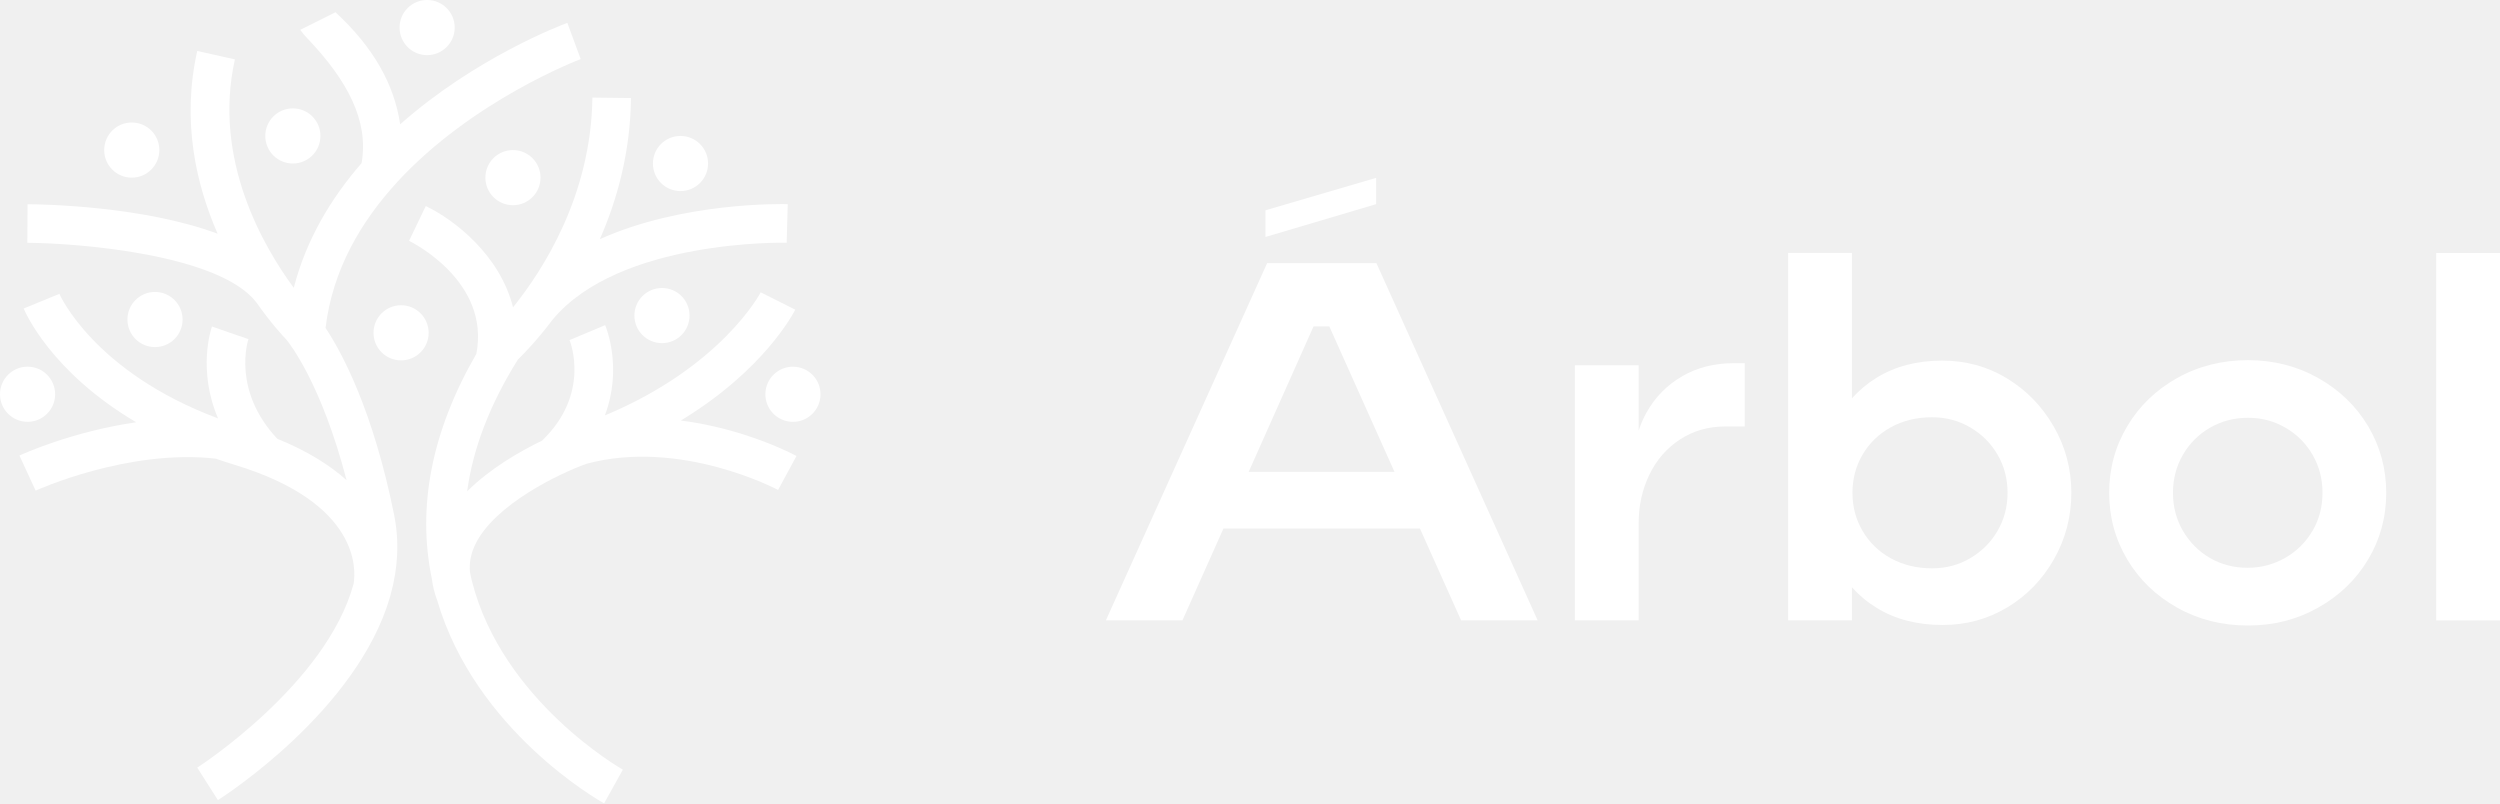
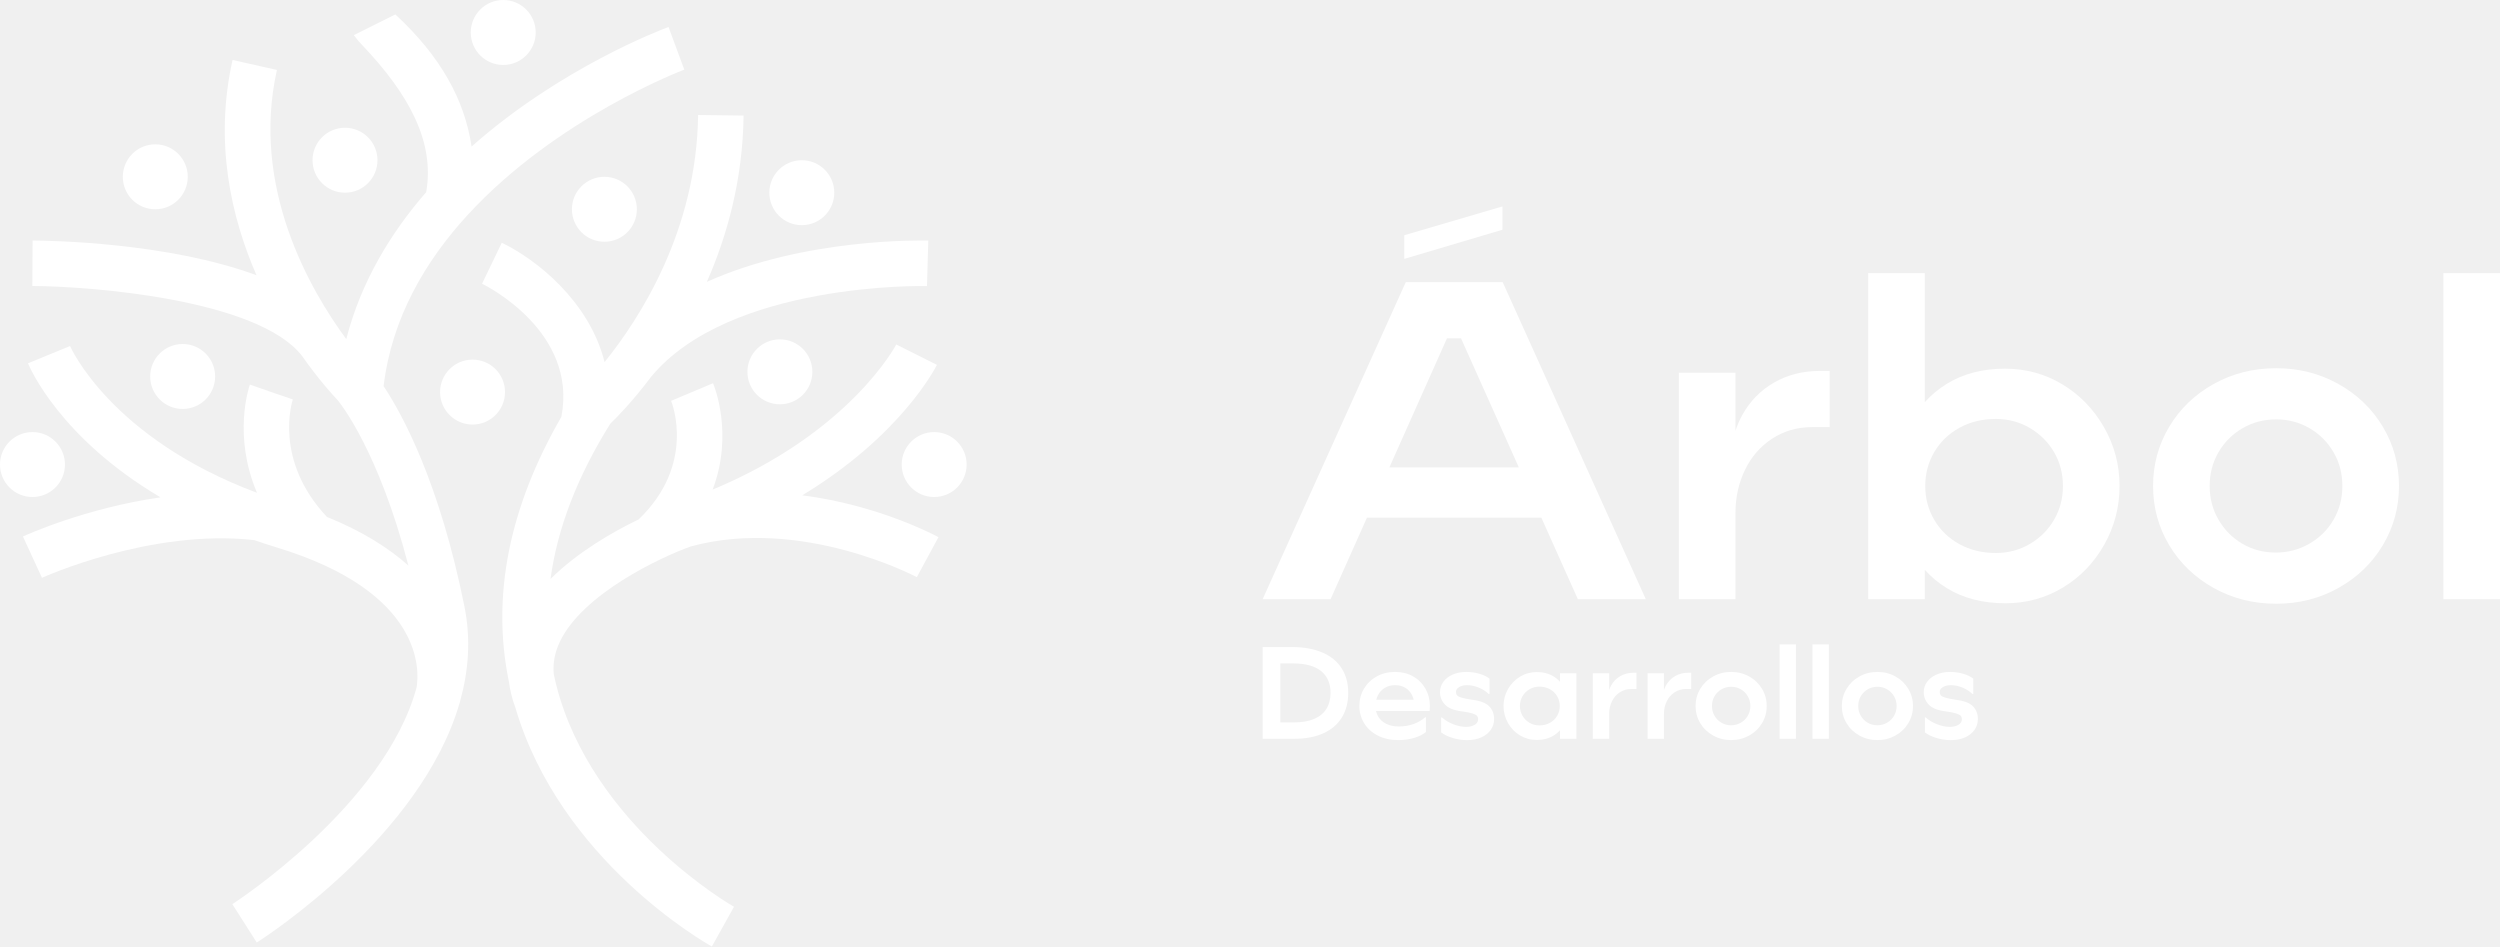
- <svg xmlns="http://www.w3.org/2000/svg" id="Capa_2" data-name="Capa 2" viewBox="0 0 329.17 105.78">
-   <defs>
-     <style>
-       .cls-1 {
-         fill: #fff;
-       }
-     </style>
-   </defs>
-   <g id="Textop">
+ <svg xmlns="http://www.w3.org/2000/svg" viewBox="5 5 202.64 76.72" fill="#fff">
+   <g>
    <g>
      <g>
-         <path class="cls-1" d="M166.84,34.65l-21.23,47.03h10.08l5.4-12.09h25.87l5.42,12.09h10.08l-21.23-47.03h-14.38ZM164.41,62.13l8.54-19.15h2.08l8.58,19.15h-19.2Z" />
-         <path class="cls-1" d="M221.5,49.54c-1.99,1.14-3.56,2.73-4.7,4.77-.43.76-.77,1.56-1.04,2.39v-8.61h-8.4v33.59h8.4v-12.83c0-2.28.47-4.4,1.41-6.35.94-1.95,2.28-3.49,4.03-4.64,1.75-1.14,3.74-1.71,5.98-1.71h2.55v-8.33h-1.48c-2.51,0-4.76.57-6.75,1.71Z" />
-         <path class="cls-1" d="M264.23,49.8c-2.58-1.55-5.41-2.32-8.5-2.32-3.32,0-6.19.75-8.63,2.25-1.24.76-2.32,1.67-3.26,2.72v-19.15h-8.4v48.38h8.4v-4.36c.94,1.05,2.02,1.96,3.26,2.72,2.44,1.5,5.34,2.25,8.7,2.25,3.09,0,5.92-.77,8.5-2.32,2.58-1.55,4.62-3.66,6.15-6.35,1.52-2.69,2.28-5.6,2.28-8.73s-.77-6.05-2.32-8.73c-1.55-2.69-3.61-4.8-6.18-6.35ZM263.02,69.89c-.87,1.5-2.07,2.7-3.59,3.6-1.52.9-3.2,1.34-5.04,1.34-2.02,0-3.82-.44-5.41-1.31-1.59-.87-2.83-2.07-3.73-3.6-.9-1.52-1.34-3.2-1.34-5.04s.45-3.52,1.34-5.04c.9-1.52,2.14-2.72,3.73-3.59,1.59-.87,3.39-1.31,5.41-1.31,1.84,0,3.52.45,5.04,1.34,1.52.9,2.72,2.09,3.59,3.59.87,1.5,1.31,3.17,1.31,5.01s-.44,3.51-1.31,5Z" />
-         <path class="cls-1" d="M305.22,49.77c-2.8-1.57-5.88-2.35-9.24-2.35s-6.51.78-9.31,2.35c-2.8,1.57-4.99,3.68-6.58,6.35-1.59,2.67-2.38,5.59-2.38,8.77s.79,6.1,2.38,8.77c1.59,2.67,3.78,4.78,6.58,6.35,2.8,1.57,5.9,2.35,9.31,2.35s6.44-.78,9.24-2.35c2.8-1.57,4.99-3.68,6.59-6.35,1.59-2.66,2.38-5.59,2.38-8.77s-.8-6.1-2.38-8.77c-1.59-2.66-3.79-4.78-6.59-6.35ZM304.48,69.89c-.87,1.5-2.07,2.69-3.59,3.56-1.52.87-3.18,1.31-4.97,1.31s-3.49-.44-4.97-1.31c-1.48-.87-2.65-2.06-3.53-3.56-.87-1.5-1.31-3.17-1.31-5s.44-3.5,1.31-5.01c.87-1.5,2.06-2.69,3.56-3.56,1.5-.87,3.17-1.31,5.01-1.31s3.44.44,4.94,1.31c1.5.87,2.69,2.06,3.56,3.56.87,1.5,1.31,3.17,1.31,5.01s-.44,3.51-1.31,5Z" />
-         <rect class="cls-1" x="320.77" y="33.31" width="8.4" height="48.38" />
-         <polygon class="cls-1" points="166.62 27.69 181.19 23.42 181.19 26.88 166.62 31.2 166.62 27.69" />
+         <path d="M112.19,57.892c-0.687-0.297-1.519-0.446-2.497-0.446h-2.348v7.437h2.571 c0.914,0,1.698-0.149,2.353-0.446c0.655-0.297,1.154-0.726,1.498-1.285c0.343-0.559,0.515-1.222,0.515-1.987 c0-0.772-0.177-1.436-0.531-1.992C113.397,58.616,112.877,58.189,112.19,57.892z M112.514,62.455 c-0.223,0.358-0.554,0.63-0.993,0.818c-0.439,0.188-0.985,0.282-1.636,0.282h-1.105v-4.781h1.02c1.013,0,1.774,0.207,2.284,0.621 s0.765,1.004,0.765,1.769C112.848,61.667,112.737,62.097,112.514,62.455z" />
+         <path d="M119.541,59.825c-0.425-0.241-0.914-0.361-1.466-0.361c-0.552,0-1.048,0.122-1.487,0.367 c-0.439,0.244-0.783,0.576-1.031,0.993c-0.248,0.418-0.372,0.885-0.372,1.402c0,0.51,0.129,0.976,0.388,1.397 c0.258,0.421,0.627,0.754,1.105,0.999c0.478,0.244,1.029,0.367,1.652,0.367c0.482,0,0.922-0.062,1.323-0.186 c0.4-0.124,0.71-0.282,0.93-0.473v-1.19h-0.064c-0.255,0.227-0.565,0.407-0.93,0.542c-0.365,0.135-0.767,0.202-1.206,0.202 c-0.397,0-0.737-0.071-1.02-0.212c-0.283-0.142-0.499-0.336-0.648-0.584c-0.085-0.142-0.145-0.294-0.181-0.457h4.346 c0.014-0.127,0.021-0.262,0.021-0.404c0-0.517-0.121-0.986-0.361-1.408C120.299,60.398,119.966,60.066,119.541,59.825z M116.689,61.355c0.131-0.255,0.317-0.455,0.558-0.6c0.241-0.145,0.521-0.218,0.839-0.218c0.312,0,0.586,0.071,0.823,0.212 c0.237,0.142,0.42,0.342,0.547,0.6c0.056,0.114,0.099,0.237,0.131,0.367h-3.032C116.587,61.588,116.631,61.467,116.689,61.355z" />
+         <path d="M124.301,61.717c-0.375-0.057-0.655-0.113-0.839-0.17c-0.184-0.057-0.305-0.12-0.361-0.191 c-0.057-0.071-0.085-0.159-0.085-0.266c0-0.106,0.037-0.2,0.112-0.282c0.074-0.081,0.179-0.147,0.313-0.197 c0.134-0.049,0.29-0.074,0.467-0.074c0.326,0,0.648,0.067,0.967,0.202c0.319,0.135,0.581,0.305,0.786,0.51h0.074v-1.243 c-0.22-0.17-0.498-0.303-0.834-0.398c-0.337-0.096-0.685-0.143-1.046-0.143c-0.418,0-0.79,0.073-1.115,0.218 c-0.326,0.145-0.577,0.342-0.754,0.59c-0.177,0.248-0.266,0.524-0.266,0.829c0,0.39,0.136,0.728,0.409,1.015 c0.273,0.287,0.735,0.469,1.386,0.547c0.368,0.05,0.646,0.105,0.834,0.165c0.188,0.06,0.312,0.126,0.372,0.197 c0.06,0.071,0.09,0.159,0.09,0.266c0,0.127-0.041,0.237-0.122,0.329c-0.081,0.092-0.197,0.165-0.345,0.218 c-0.149,0.053-0.315,0.08-0.499,0.08c-0.326,0-0.669-0.069-1.031-0.207c-0.361-0.138-0.673-0.324-0.935-0.558h-0.064v1.211 c0.234,0.184,0.545,0.335,0.935,0.452c0.389,0.117,0.776,0.175,1.158,0.175c0.446,0,0.834-0.074,1.163-0.223 c0.329-0.149,0.584-0.352,0.765-0.611c0.181-0.258,0.271-0.551,0.271-0.876c0-0.411-0.131-0.752-0.393-1.025 C125.451,61.98,124.981,61.801,124.301,61.717z" />
+         <path d="M131.45,60.262c-0.149-0.167-0.323-0.311-0.521-0.432c-0.39-0.237-0.846-0.356-1.37-0.356 c-0.482,0-0.928,0.122-1.339,0.367c-0.411,0.244-0.738,0.579-0.983,1.004c-0.244,0.425-0.366,0.885-0.366,1.381 c0,0.496,0.12,0.956,0.361,1.381c0.241,0.425,0.567,0.76,0.977,1.004c0.411,0.244,0.861,0.367,1.349,0.367 c0.524,0,0.981-0.119,1.37-0.356c0.198-0.12,0.371-0.264,0.521-0.432v0.692h1.328v-5.312h-1.328V60.262z M131.216,63.023 c-0.142,0.241-0.338,0.43-0.59,0.568c-0.251,0.138-0.533,0.207-0.845,0.207c-0.297,0-0.567-0.071-0.807-0.212 c-0.241-0.142-0.43-0.331-0.568-0.568c-0.138-0.237-0.207-0.501-0.207-0.791c0-0.29,0.069-0.554,0.207-0.791 c0.138-0.237,0.328-0.427,0.568-0.568c0.241-0.142,0.51-0.212,0.807-0.212c0.312,0,0.593,0.069,0.845,0.207 c0.251,0.138,0.448,0.328,0.59,0.568c0.142,0.241,0.212,0.506,0.212,0.797C131.429,62.517,131.358,62.782,131.216,63.023z" />
+         <path d="M136.342,59.799c-0.315,0.181-0.563,0.432-0.744,0.754c-0.068,0.121-0.122,0.247-0.165,0.379 v-1.361h-1.328v5.312h1.328v-2.029c0-0.361,0.074-0.696,0.223-1.004c0.149-0.308,0.361-0.552,0.637-0.733 c0.276-0.181,0.591-0.271,0.946-0.271h0.404v-1.317h-0.234C137.013,59.528,136.657,59.618,136.342,59.799z" />
+         <path d="M140.783,59.799c-0.315,0.181-0.563,0.432-0.744,0.754c-0.068,0.121-0.122,0.247-0.165,0.379 v-1.361h-1.328v5.312h1.328v-2.029c0-0.361,0.074-0.696,0.223-1.004c0.149-0.308,0.361-0.552,0.637-0.733 c0.276-0.181,0.591-0.271,0.946-0.271h0.404v-1.317h-0.234C141.454,59.528,141.098,59.618,140.783,59.799z" />
+         <path d="M146.786,59.836c-0.443-0.248-0.93-0.372-1.461-0.372c-0.538,0-1.029,0.124-1.471,0.372 c-0.443,0.248-0.79,0.583-1.041,1.004c-0.251,0.421-0.377,0.884-0.377,1.386c0,0.503,0.126,0.965,0.377,1.386 c0.251,0.421,0.598,0.756,1.041,1.004c0.443,0.248,0.933,0.372,1.471,0.372c0.531,0,1.018-0.124,1.461-0.372 c0.443-0.248,0.79-0.582,1.041-1.004c0.251-0.421,0.377-0.883,0.377-1.386c0-0.503-0.126-0.965-0.377-1.386 C147.575,60.419,147.228,60.084,146.786,59.836z M146.669,63.018c-0.138,0.237-0.328,0.425-0.568,0.563 c-0.241,0.138-0.503,0.207-0.786,0.207c-0.29,0-0.552-0.069-0.786-0.207c-0.234-0.138-0.42-0.326-0.558-0.563 c-0.138-0.237-0.207-0.501-0.207-0.791c0-0.29,0.069-0.554,0.207-0.791c0.138-0.237,0.326-0.425,0.563-0.563 c0.237-0.138,0.501-0.207,0.791-0.207c0.283,0,0.543,0.069,0.781,0.207c0.237,0.138,0.425,0.326,0.563,0.563 c0.138,0.237,0.207,0.501,0.207,0.791C146.876,62.517,146.807,62.781,146.669,63.018z" />
+         <rect x="149.245" y="57.233" width="1.328" height="7.649" />
+         <rect x="151.911" y="57.233" width="1.328" height="7.649" />
+         <path d="M158.642,59.836c-0.443-0.248-0.93-0.372-1.461-0.372c-0.538,0-1.029,0.124-1.471,0.372 c-0.443,0.248-0.79,0.583-1.041,1.004c-0.251,0.421-0.377,0.884-0.377,1.386c0,0.503,0.126,0.965,0.377,1.386 c0.251,0.421,0.598,0.756,1.041,1.004c0.443,0.248,0.933,0.372,1.471,0.372c0.531,0,1.018-0.124,1.461-0.372 c0.443-0.248,0.79-0.582,1.041-1.004c0.251-0.421,0.377-0.883,0.377-1.386c0-0.503-0.126-0.965-0.377-1.386 C159.431,60.419,159.084,60.084,158.642,59.836z M158.525,63.018c-0.138,0.237-0.328,0.425-0.568,0.563 c-0.241,0.138-0.503,0.207-0.786,0.207c-0.29,0-0.552-0.069-0.786-0.207c-0.234-0.138-0.42-0.326-0.558-0.563 c-0.138-0.237-0.207-0.501-0.207-0.791c0-0.29,0.069-0.554,0.207-0.791c0.138-0.237,0.326-0.425,0.563-0.563 c0.237-0.138,0.501-0.207,0.791-0.207c0.283,0,0.543,0.069,0.781,0.207c0.237,0.138,0.425,0.326,0.563,0.563 c0.138,0.237,0.207,0.501,0.207,0.791C158.732,62.517,158.663,62.781,158.525,63.018z" />
+         <path d="M164.925,62.253c-0.262-0.273-0.733-0.452-1.413-0.536c-0.375-0.057-0.655-0.113-0.839-0.17 c-0.184-0.057-0.305-0.12-0.361-0.191c-0.057-0.071-0.085-0.159-0.085-0.266c0-0.106,0.037-0.2,0.112-0.282 c0.074-0.081,0.179-0.147,0.313-0.197c0.134-0.049,0.29-0.074,0.467-0.074c0.326,0,0.648,0.067,0.967,0.202 c0.319,0.135,0.581,0.305,0.786,0.51h0.074v-1.243c-0.22-0.17-0.498-0.303-0.834-0.398c-0.337-0.096-0.685-0.143-1.046-0.143 c-0.418,0-0.79,0.073-1.115,0.218c-0.326,0.145-0.577,0.342-0.754,0.59c-0.177,0.248-0.266,0.524-0.266,0.829 c0,0.39,0.136,0.728,0.409,1.015c0.273,0.287,0.735,0.469,1.386,0.547c0.368,0.05,0.646,0.105,0.834,0.165 c0.188,0.06,0.312,0.126,0.372,0.197c0.06,0.071,0.09,0.159,0.09,0.266c0,0.127-0.041,0.237-0.122,0.329 c-0.081,0.092-0.197,0.165-0.345,0.218c-0.149,0.053-0.315,0.08-0.499,0.08c-0.326,0-0.669-0.069-1.031-0.207 c-0.361-0.138-0.673-0.324-0.935-0.558h-0.064v1.211c0.234,0.184,0.545,0.335,0.935,0.452c0.389,0.117,0.776,0.175,1.158,0.175 c0.446,0,0.834-0.074,1.163-0.223c0.329-0.149,0.584-0.352,0.765-0.611c0.181-0.258,0.271-0.551,0.271-0.876 C165.318,62.867,165.187,62.526,164.925,62.253z" />
      </g>
      <g>
-         <path class="cls-1" d="M104.7,40.77l-4.54-2.28c-.05.11-5.16,9.81-20.52,16.21,2.36-6.23.17-11.58.04-11.89l-4.69,1.97c.12.29,2.78,7.1-3.62,13.24-2.94,1.42-6.83,3.66-9.86,6.67.76-5.63,2.98-11.43,6.68-17.35.67-.65,2.46-2.45,4.57-5.25,8.78-10.59,30.51-10.14,30.82-10.13h0l.07-2.54.07-2.54c-.73-.02-13.79-.31-24.74,4.61,2.27-5.16,4.02-11.42,4.1-18.58l-5.08-.06c-.16,12.9-6.52,22.74-10.45,27.61-1.72-6.85-7.69-11.51-11.49-13.33l-2.2,4.58c.44.22,10.71,5.34,8.86,14.88-5.87,10.16-7.83,20.11-5.86,29.62.12.95.35,1.9.71,2.85,5.03,17.12,21.26,26.32,21.97,26.72l2.47-4.44c-.16-.09-15.86-9.03-19.87-24.82-.1-.39-.18-.79-.26-1.18-.11-1.2.1-2.37.65-3.55,2.53-5.43,11.41-9.56,14.68-10.72,12.39-3.36,25.11,3.37,25.24,3.44l2.42-4.47c-.39-.21-6.76-3.6-15.23-4.67,10.98-6.64,14.85-14.17,15.06-14.58Z" />
-         <path class="cls-1" d="M42.87,43.15c.91-7.62,4.67-13.98,9.37-19.11h.02s0-.02,0-.03c9.92-10.81,23.99-16.15,24.2-16.23l-1.76-4.77c-.81.3-12.09,4.57-22.01,13.36-.78-5.25-3.5-10.12-8.52-14.76l-.09.05-4.55,2.27c.5.65.51.67.93,1.11,5.33,5.59,8.12,10.9,7.15,16.44-3.98,4.57-7.29,10.03-8.93,16.42-4-5.43-10.7-16.92-7.75-30.08l-4.96-1.11c-2.07,9.22-.16,17.55,2.68,24.06-9.89-3.66-23.03-3.87-25.02-3.88l-.03,5.08c6.77.04,25.22,1.52,30.12,7.8,1.97,2.8,3.6,4.55,3.99,4.95.37.44,4.61,5.77,7.92,18.5-2.18-1.95-5.13-3.83-9.11-5.44-5.96-6.35-3.9-12.85-3.81-13.13l-2.4-.82-2.4-.84c-.11.3-1.93,5.71.8,12.1-16.38-6.12-20.85-16.3-20.89-16.4l-4.7,1.93c.18.43,3.53,8.32,14.81,14.98-8.41,1.21-14.99,4.2-15.37,4.38l2.13,4.62c.12-.06,12.18-5.52,23.72-4.21.8.28,1.62.55,2.48.81,16.57,5.02,15.97,13.89,15.67,15.66-3.59,13.22-20.39,24.09-20.59,24.21l1.36,2.14,1.36,2.14c.91-.58,18.38-11.86,22.68-26.81h0s.03-.09.06-.24c.93-3.34,1.19-6.86.47-10.48-2.78-13.84-6.91-21.44-9.04-24.65Z" />
-         <path class="cls-1" d="M24.04,42.07c0-2-1.62-3.63-3.63-3.63s-3.63,1.62-3.63,3.63,1.62,3.63,3.63,3.63,3.63-1.62,3.63-3.63Z" />
-         <path class="cls-1" d="M17.35,23.39c2,0,3.63-1.62,3.63-3.63s-1.62-3.63-3.63-3.63-3.63,1.62-3.63,3.63,1.62,3.63,3.63,3.63Z" />
-         <path class="cls-1" d="M38.56,21.53c2,0,3.63-1.62,3.63-3.63s-1.62-3.63-3.63-3.63-3.63,1.62-3.63,3.63,1.62,3.63,3.63,3.63Z" />
-         <path class="cls-1" d="M56.24,7.26c2,0,3.63-1.63,3.63-3.63s-1.62-3.63-3.63-3.63-3.63,1.62-3.63,3.63,1.63,3.63,3.63,3.63Z" />
-         <path class="cls-1" d="M63.91,23.39c0,2,1.62,3.63,3.63,3.63s3.63-1.63,3.63-3.63-1.62-3.63-3.63-3.63-3.63,1.62-3.63,3.63Z" />
-         <path class="cls-1" d="M52.81,40.19c-2,0-3.63,1.62-3.63,3.63s1.62,3.63,3.63,3.63,3.63-1.63,3.63-3.63-1.63-3.63-3.63-3.63Z" />
-         <path class="cls-1" d="M89.6,25.16c2,0,3.63-1.63,3.63-3.63s-1.62-3.63-3.63-3.63-3.63,1.62-3.63,3.63,1.62,3.63,3.63,3.63Z" />
-         <path class="cls-1" d="M83.53,41.55c0,2,1.62,3.63,3.63,3.63s3.63-1.62,3.63-3.63-1.62-3.63-3.63-3.63-3.63,1.63-3.63,3.63Z" />
-         <circle class="cls-1" cx="104.4" cy="51.91" r="3.63" transform="translate(50.41 155.25) rotate(-88.85)" />
-         <path class="cls-1" d="M7.26,51.91c0-2-1.62-3.63-3.63-3.63s-3.63,1.63-3.63,3.63,1.62,3.63,3.63,3.63,3.63-1.63,3.63-3.63Z" />
+         <path d="M118.946,27.871l-11.601,25.698h5.507l2.948-6.608h14.136l2.96,6.608h5.507l-11.601-25.698 H118.946z M117.618,42.886l4.668-10.463h1.138l4.686,10.463H117.618z" />
+         <path d="M148.81,36.002c-1.089,0.624-1.945,1.493-2.57,2.607c-0.233,0.416-0.423,0.852-0.569,1.307v-4.703 h-4.589v18.355h4.589v-7.012c0-1.248,0.257-2.404,0.771-3.469c0.514-1.065,1.248-1.909,2.203-2.533s2.043-0.936,3.267-0.936 h1.395v-4.552h-0.808C151.129,35.066,149.899,35.379,148.81,36.002z" />
+         <path d="M172.158,36.149c-1.408-0.844-2.955-1.266-4.644-1.266c-1.811,0-3.383,0.41-4.717,1.23 c-0.675,0.415-1.268,0.911-1.78,1.486V27.137h-4.589v26.432h4.589v-2.385c0.512,0.575,1.105,1.07,1.78,1.485 c1.334,0.821,2.919,1.23,4.754,1.23c1.689,0,3.236-0.422,4.644-1.266c1.407-0.844,2.526-2.001,3.359-3.47 c0.832-1.468,1.248-3.059,1.248-4.772c0-1.713-0.422-3.304-1.267-4.772C174.691,38.15,173.565,36.994,172.158,36.149z M171.497,47.126c-0.478,0.821-1.132,1.475-1.964,1.964c-0.833,0.49-1.75,0.734-2.754,0.734c-1.101,0-2.087-0.239-2.955-0.716 c-0.869-0.478-1.548-1.132-2.037-1.964c-0.49-0.832-0.734-1.749-0.734-2.753c0-1.003,0.244-1.921,0.734-2.753 c0.489-0.832,1.169-1.487,2.037-1.964c0.868-0.477,1.854-0.716,2.955-0.716c1.003,0,1.921,0.245,2.754,0.734 c0.832,0.49,1.486,1.144,1.964,1.964c0.477,0.82,0.716,1.732,0.716,2.735C172.213,45.395,171.974,46.306,171.497,47.126z" />
+         <path d="M194.551,36.131c-1.53-0.856-3.212-1.285-5.047-1.285c-1.86,0-3.555,0.429-5.085,1.285 c-1.53,0.857-2.729,2.013-3.597,3.469c-0.869,1.456-1.303,3.053-1.303,4.791c0,1.738,0.434,3.335,1.303,4.791 c0.868,1.456,2.068,2.613,3.597,3.47c1.53,0.857,3.225,1.285,5.085,1.285c1.835,0,3.518-0.428,5.047-1.285 c1.53-0.856,2.729-2.013,3.598-3.47c0.868-1.456,1.303-3.053,1.303-4.791c0-1.737-0.435-3.334-1.303-4.791 C197.28,38.144,196.081,36.988,194.551,36.131z M194.148,47.126c-0.477,0.821-1.132,1.469-1.964,1.946 c-0.833,0.478-1.738,0.716-2.717,0.716c-1.004,0-1.909-0.239-2.717-0.716c-0.808-0.477-1.45-1.125-1.927-1.946 c-0.477-0.819-0.716-1.731-0.716-2.735c0-1.003,0.239-1.915,0.716-2.735c0.478-0.82,1.126-1.469,1.946-1.946 c0.82-0.477,1.731-0.716,2.735-0.716c0.978,0,1.878,0.239,2.698,0.716c0.82,0.477,1.468,1.126,1.945,1.946 c0.478,0.82,0.716,1.732,0.716,2.735C194.864,45.395,194.625,46.306,194.148,47.126z" />
+         <rect x="203.05" y="27.137" width="4.589" height="26.432" />
+         <polygon points="118.826,24.067 126.782,21.732 126.782,23.621 118.826,25.982 " />
      </g>
+     </g>
+     <g>
+       <path d="M80.943,34.574l-3.296-1.651C77.608,33,73.904,40.039,62.766,44.684 c1.709-4.518,0.123-8.401,0.029-8.622l-3.398,1.428c0.085,0.21,2.016,5.147-2.624,9.606c-2.131,1.031-4.956,2.655-7.151,4.835 c0.551-4.082,2.163-8.29,4.845-12.587c0.489-0.469,1.785-1.777,3.315-3.81c6.368-7.68,22.13-7.354,22.355-7.348 c0.001,0,0.001,0,0.001,0l0.052-1.843l0.053-1.843c-0.533-0.012-10.004-0.223-17.948,3.345c1.649-3.744,2.912-8.284,2.977-13.478 l-3.686-0.045c-0.115,9.355-4.727,16.493-7.581,20.026c-1.251-4.965-5.58-8.351-8.333-9.672l-1.599,3.321 c0.322,0.157,7.771,3.875,6.429,10.791c-4.257,7.373-5.68,14.587-4.248,21.487c0.09,0.688,0.255,1.377,0.516,2.068 C50.415,74.76,62.19,81.436,62.701,81.72l1.794-3.22c-0.115-0.064-11.505-6.55-14.415-18c-0.073-0.285-0.131-0.572-0.192-0.859 c-0.082-0.869,0.071-1.722,0.47-2.578c1.832-3.937,8.273-6.933,10.651-7.777c8.984-2.434,18.213,2.447,18.306,2.496l1.753-3.243 c-0.286-0.155-4.905-2.61-11.045-3.39C77.984,40.336,80.794,34.873,80.943,34.574z" />
+       <path d="M36.094,36.3c0.658-5.523,3.387-10.139,6.797-13.861l0.015,0.004 c0.002-0.009,0.004-0.017,0.006-0.026c7.196-7.841,17.401-11.716,17.554-11.773l-1.278-3.457 c-0.588,0.217-8.77,3.315-15.964,9.692c-0.565-3.811-2.535-7.34-6.179-10.709l-0.067,0.033l-3.298,1.646 c0.361,0.472,0.372,0.483,0.676,0.803c3.863,4.057,5.89,7.907,5.189,11.924c-2.885,3.313-5.284,7.272-6.478,11.909 c-2.903-3.936-7.759-12.271-5.62-21.816L23.85,9.862c-1.498,6.684-0.116,12.728,1.941,17.449 c-7.171-2.654-16.707-2.808-18.149-2.816l-0.02,3.686c4.909,0.028,18.295,1.104,21.848,5.654c1.426,2.028,2.61,3.297,2.891,3.589 c0.267,0.322,3.343,4.185,5.742,13.42c-1.585-1.418-3.721-2.778-6.604-3.944c-4.324-4.608-2.829-9.321-2.762-9.523l-1.744-0.596 l-1.739-0.61c-0.076,0.218-1.396,4.142,0.579,8.774c-11.884-4.44-15.12-11.819-15.154-11.898l-3.41,1.4 c0.128,0.313,2.559,6.037,10.741,10.865c-6.101,0.879-10.87,3.045-11.151,3.175l1.543,3.348c0.088-0.04,8.831-4.001,17.202-3.056 c0.583,0.201,1.177,0.398,1.795,0.585c12.019,3.639,11.584,10.078,11.368,11.359c-2.606,9.59-14.787,17.469-14.934,17.563 l0.99,1.555l0.989,1.556c0.657-0.418,13.333-8.602,16.45-19.446l0.007,0.002c0.002-0.007,0.018-0.07,0.04-0.173 c0.672-2.422,0.866-4.975,0.34-7.602C40.635,44.139,37.64,38.629,36.094,36.3z" />
+       <path d="M22.438,35.516c0-1.454-1.179-2.632-2.632-2.632c-1.454,0-2.632,1.178-2.632,2.632 c0,1.454,1.179,2.632,2.632,2.632C21.259,38.149,22.438,36.97,22.438,35.516z" />
+       <path d="M17.587,21.963c1.454,0,2.632-1.178,2.632-2.632c0-1.454-1.179-2.632-2.632-2.632 c-1.454,0-2.632,1.178-2.632,2.632C14.954,20.785,16.133,21.963,17.587,21.963z" />
+       <path d="M32.965,20.619c1.454,0,2.632-1.178,2.632-2.632c0-1.454-1.179-2.632-2.632-2.632 c-1.454,0-2.632,1.178-2.632,2.632C30.332,19.44,31.511,20.619,32.965,20.619z" />
+       <path d="M45.789,10.265c1.454,0,2.632-1.179,2.632-2.632S47.243,5,45.789,5 c-1.454,0-2.632,1.178-2.632,2.632S44.335,10.265,45.789,10.265z" />
+       <path d="M51.358,21.963c0,1.454,1.179,2.632,2.632,2.632c1.454,0,2.632-1.179,2.632-2.632 c0-1.454-1.179-2.632-2.632-2.632C52.536,19.331,51.358,20.51,51.358,21.963z" />
+       <path d="M43.303,34.149c-1.454,0-2.632,1.178-2.632,2.632s1.179,2.632,2.632,2.632 c1.454,0,2.632-1.179,2.632-2.632S44.757,34.149,43.303,34.149z" />
+       <path d="M69.991,23.251c1.454,0,2.632-1.179,2.632-2.632c0-1.454-1.179-2.632-2.632-2.632 c-1.454,0-2.632,1.178-2.632,2.632C67.359,22.073,68.537,23.251,69.991,23.251z" />
+       <path d="M65.583,35.139c0,1.454,1.179,2.632,2.632,2.632c1.454,0,2.632-1.178,2.632-2.632 c0-1.454-1.179-2.632-2.632-2.632C66.762,32.507,65.583,33.686,65.583,35.139z" />
+       <circle cx="80.72" cy="42.654" r="2.632" />
+       <path d="M10.265,42.654c0-1.454-1.179-2.632-2.632-2.632S5,41.2,5,42.654c0,1.454,1.179,2.632,2.632,2.632 S10.265,44.108,10.265,42.654z" />
    </g>
  </g>
</svg>
